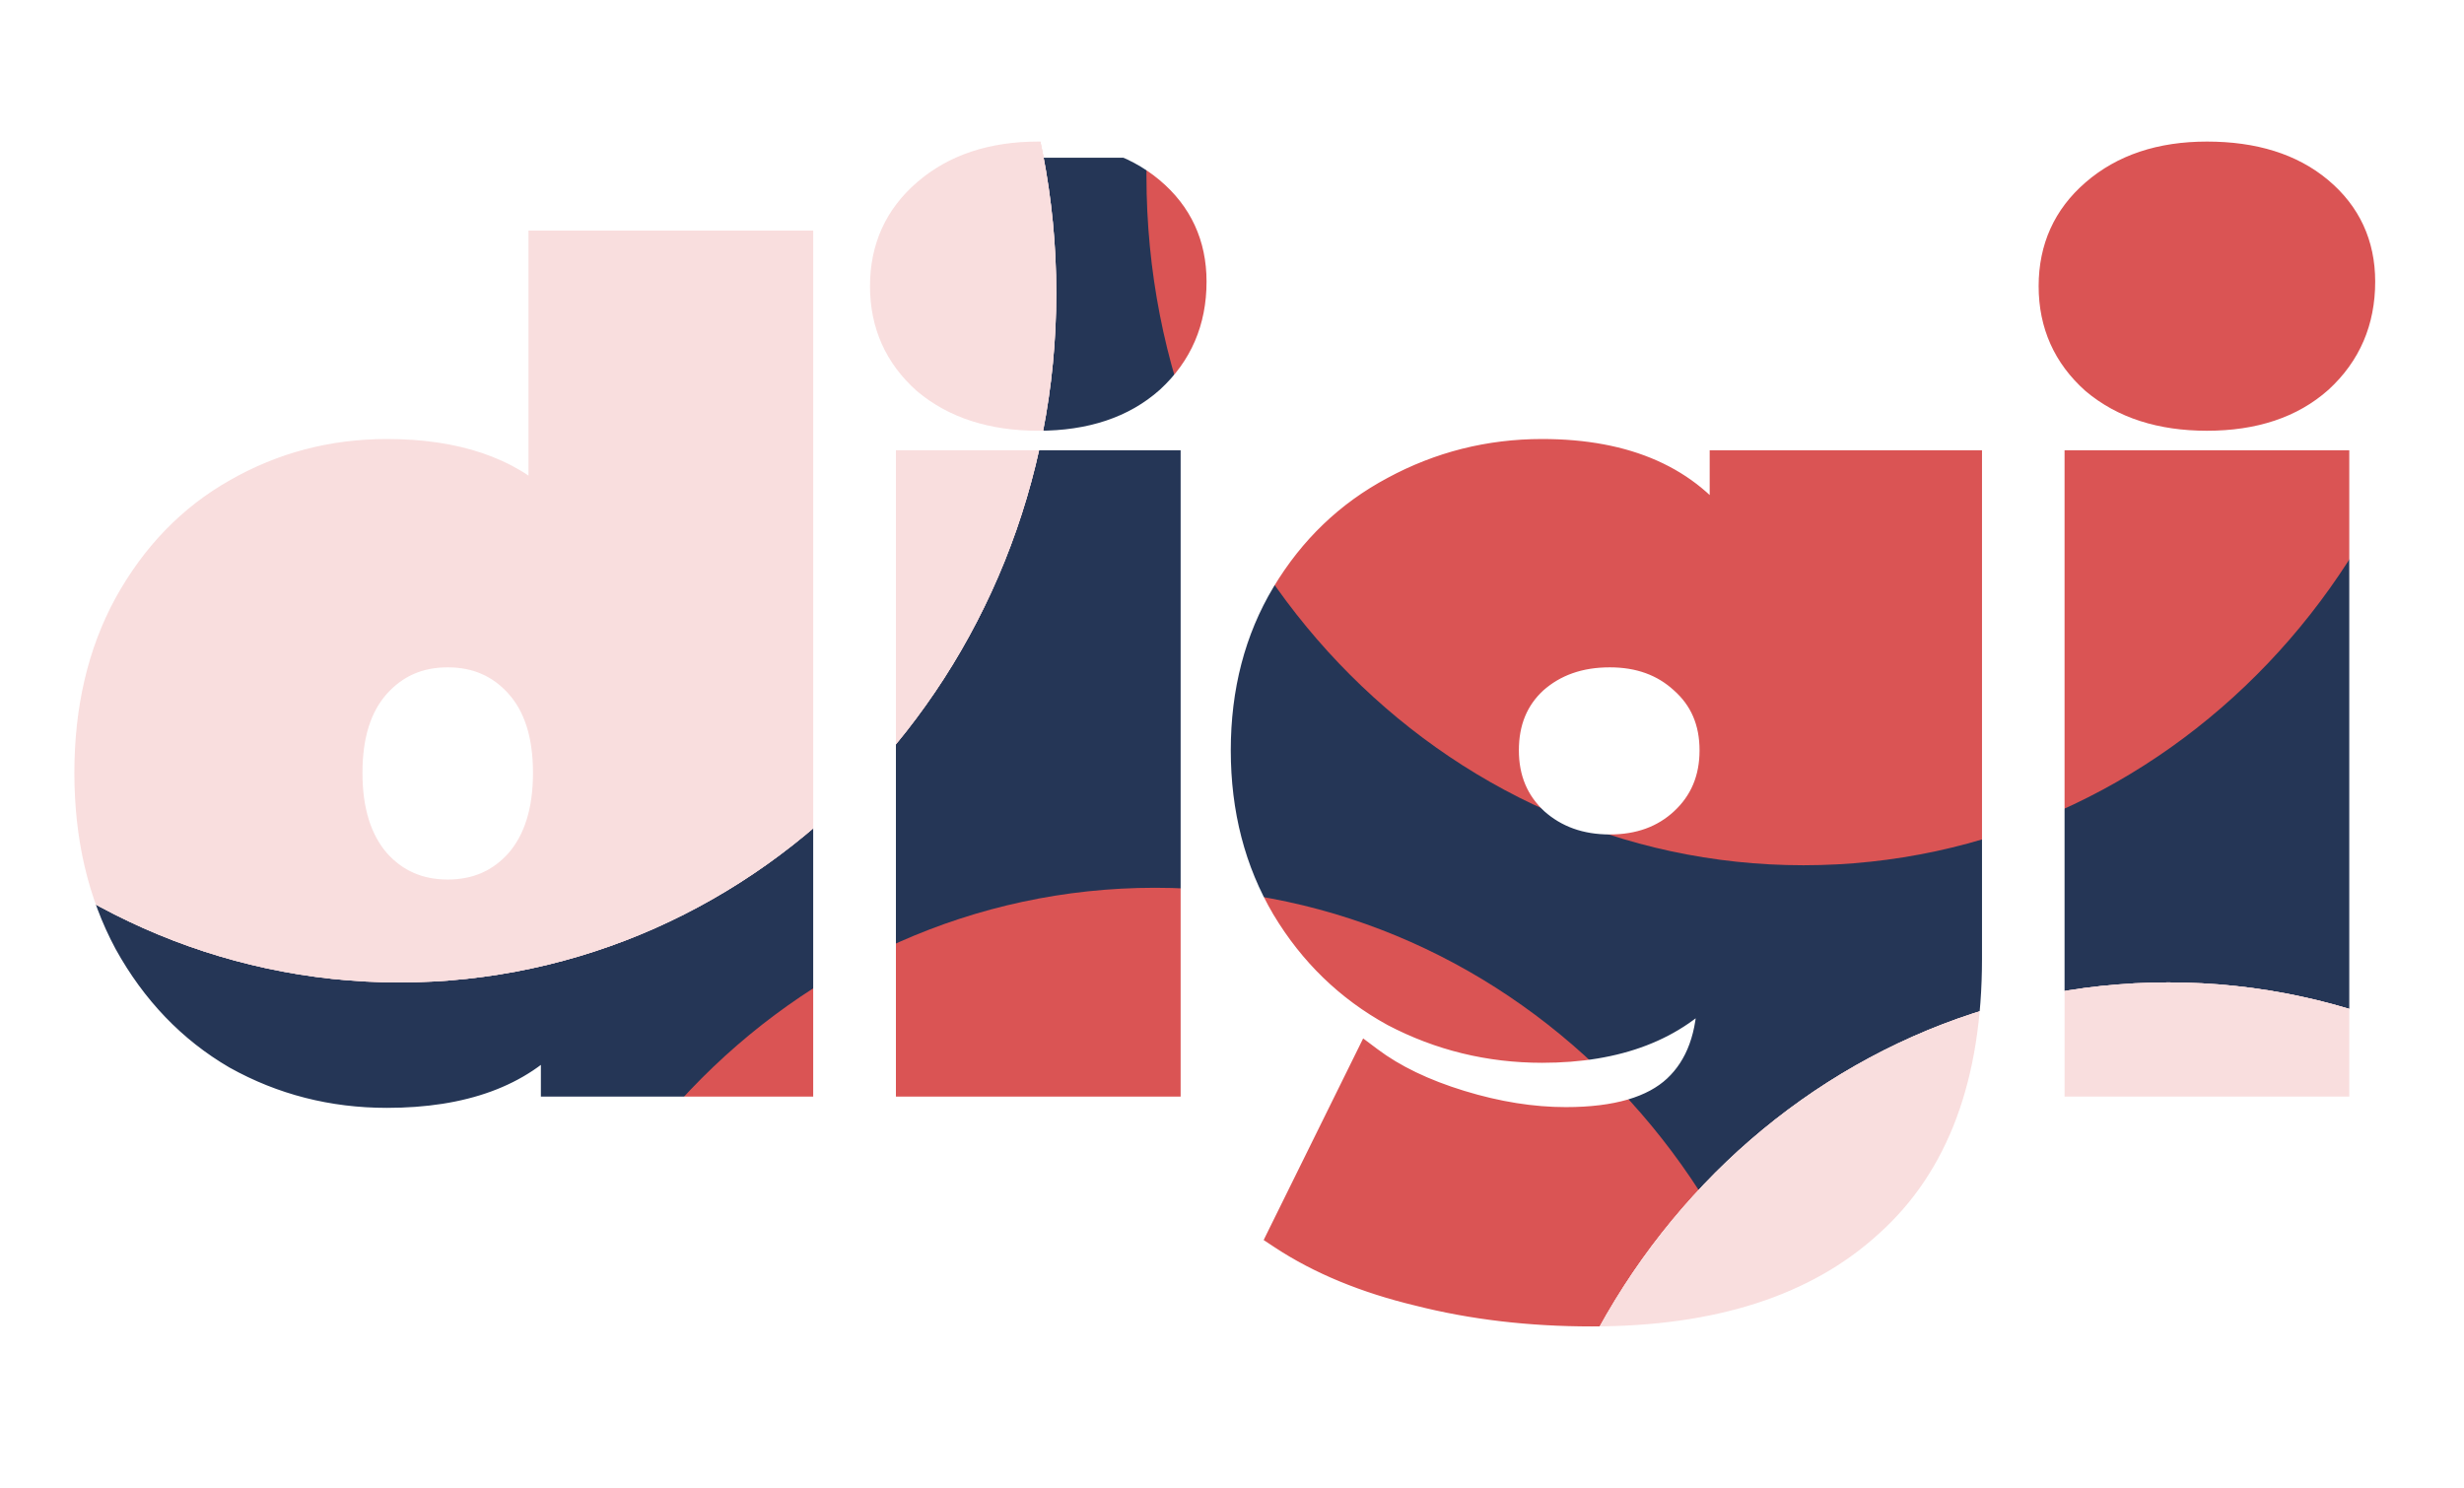
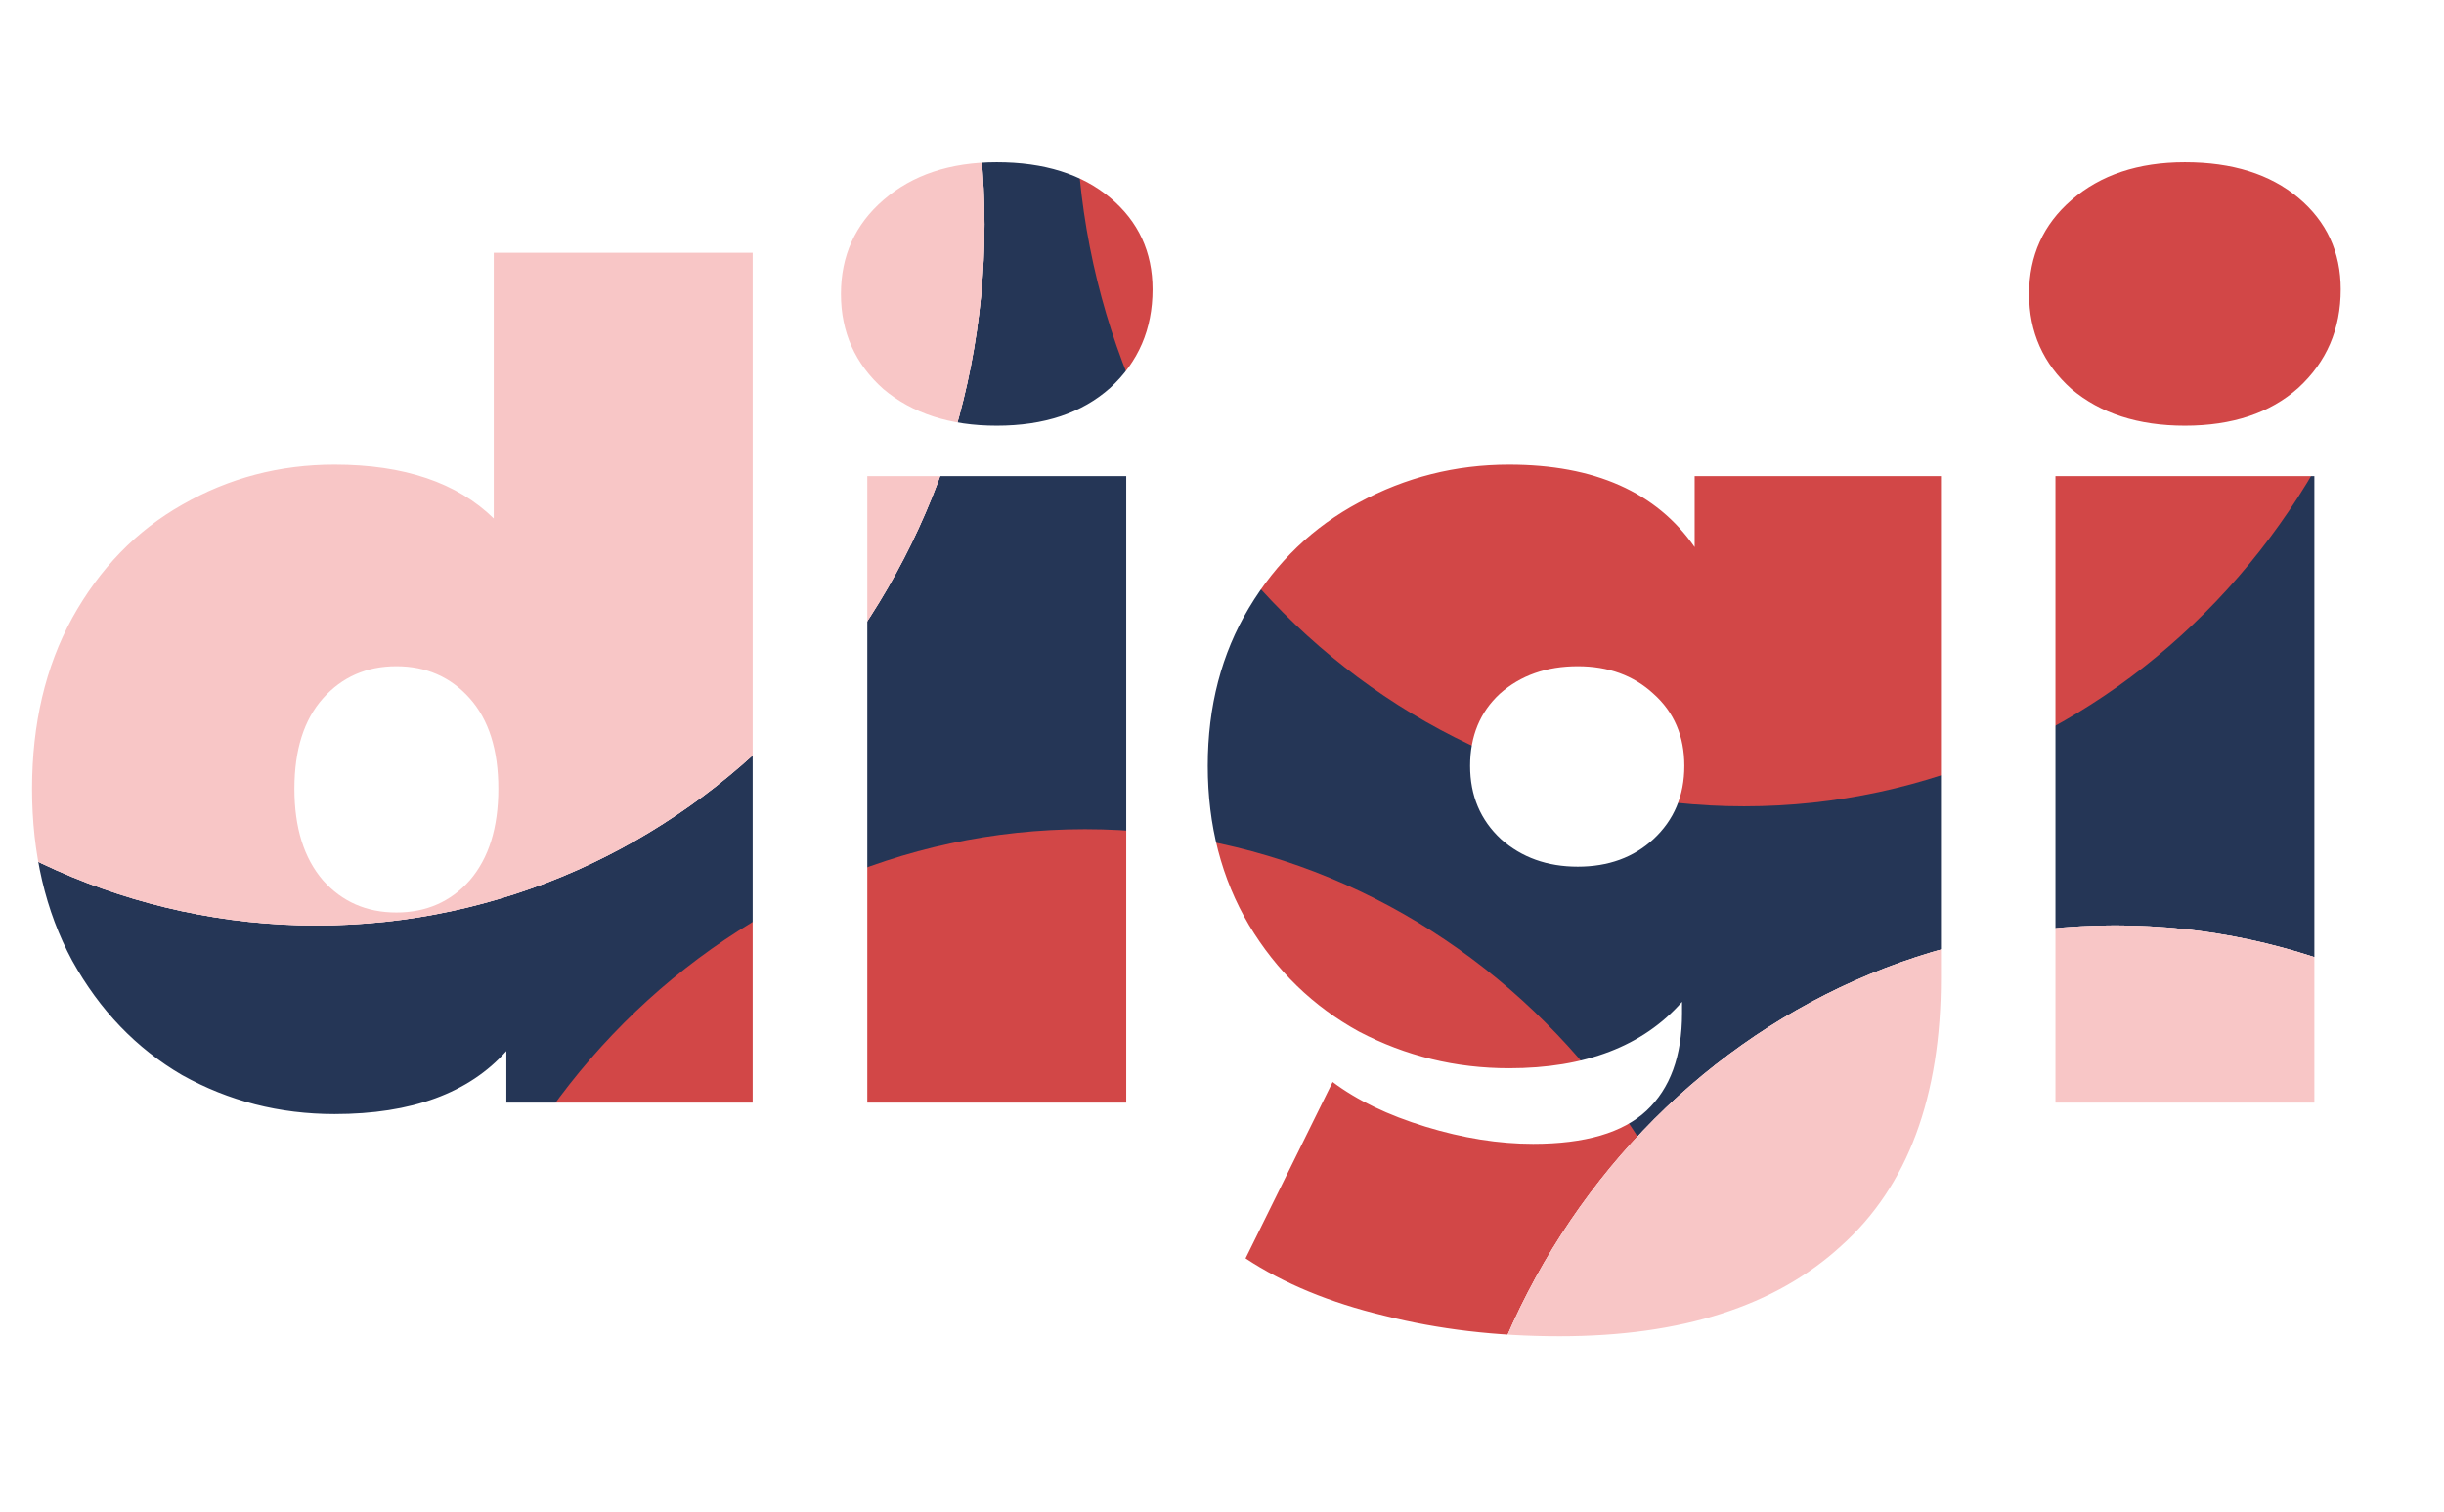
- <svg xmlns="http://www.w3.org/2000/svg" width="164" height="99" viewBox="0 0 164 99" fill="none">
-   <mask id="mask0" mask-type="alpha" maskUnits="userSpaceOnUse" x="4" y="9" width="155" height="80">
-     <path d="M53.125 16.35V72H37V68.625C34.55 71.375 30.8 72.75 25.75 72.75C22.15 72.75 18.825 71.9 15.775 70.2C12.775 68.45 10.375 65.95 8.575 62.7C6.825 59.45 5.95 55.7 5.95 51.45C5.95 47.2 6.825 43.475 8.575 40.275C10.375 37.025 12.775 34.55 15.775 32.85C18.825 31.1 22.15 30.225 25.75 30.225C30.3 30.225 33.775 31.4 36.175 33.75V16.35H53.125ZM29.8 59.55C31.75 59.55 33.35 58.85 34.6 57.45C35.85 56 36.475 54 36.475 51.45C36.475 48.9 35.85 46.925 34.6 45.525C33.35 44.125 31.75 43.425 29.8 43.425C27.85 43.425 26.25 44.125 25 45.525C23.75 46.925 23.125 48.9 23.125 51.45C23.125 54 23.75 56 25 57.45C26.25 58.85 27.85 59.55 29.8 59.55ZM60.631 30.975H77.581V72H60.631V30.975ZM69.106 27.675C66.056 27.675 63.581 26.875 61.681 25.275C59.831 23.625 58.906 21.55 58.906 19.05C58.906 16.55 59.831 14.5 61.681 12.9C63.581 11.25 66.056 10.425 69.106 10.425C72.206 10.425 74.681 11.2 76.531 12.75C78.381 14.3 79.306 16.3 79.306 18.75C79.306 21.35 78.381 23.5 76.531 25.2C74.681 26.85 72.206 27.675 69.106 27.675ZM130.919 30.975V63.825C130.919 71.625 128.744 77.475 124.394 81.375C120.094 85.325 113.944 87.3 105.944 87.3C101.844 87.3 98.019 86.85 94.469 85.95C90.919 85.1 87.894 83.85 85.394 82.2L91.094 70.65C92.694 71.85 94.719 72.825 97.169 73.575C99.619 74.325 101.969 74.7 104.219 74.7C107.619 74.7 110.094 73.975 111.644 72.525C113.194 71.075 113.969 68.95 113.969 66.15V65.4C111.419 68.3 107.644 69.75 102.644 69.75C99.144 69.75 95.869 68.95 92.819 67.35C89.819 65.7 87.419 63.375 85.619 60.375C83.819 57.325 82.919 53.85 82.919 49.95C82.919 46.05 83.819 42.6 85.619 39.6C87.419 36.6 89.819 34.3 92.819 32.7C95.869 31.05 99.144 30.225 102.644 30.225C108.244 30.225 112.294 32.025 114.794 35.625V30.975H130.919ZM107.144 56.55C109.144 56.55 110.794 55.95 112.094 54.75C113.444 53.5 114.119 51.9 114.119 49.95C114.119 48 113.444 46.425 112.094 45.225C110.794 44.025 109.144 43.425 107.144 43.425C105.094 43.425 103.394 44.025 102.044 45.225C100.744 46.425 100.094 48 100.094 49.95C100.094 51.9 100.769 53.5 102.119 54.75C103.469 55.95 105.144 56.55 107.144 56.55ZM138.414 30.975H155.364V72H138.414V30.975ZM146.889 27.675C143.839 27.675 141.364 26.875 139.464 25.275C137.614 23.625 136.689 21.55 136.689 19.05C136.689 16.55 137.614 14.5 139.464 12.9C141.364 11.25 143.839 10.425 146.889 10.425C149.989 10.425 152.464 11.2 154.314 12.75C156.164 14.3 157.089 16.3 157.089 18.75C157.089 21.35 156.164 23.5 154.314 25.2C152.464 26.85 149.989 27.675 146.889 27.675Z" fill="black" />
-     <path d="M53.125 16.35H54.125V15.35H53.125V16.35ZM53.125 72V73H54.125V72H53.125ZM37 72H36V73H37V72ZM37 68.625H38V65.999L36.253 67.96L37 68.625ZM15.775 70.2L15.271 71.064L15.28 71.069L15.288 71.073L15.775 70.2ZM8.575 62.7L7.694 63.174L7.7 63.184L8.575 62.7ZM8.575 40.275L7.7 39.791L7.698 39.795L8.575 40.275ZM15.775 32.85L16.268 33.72L16.273 33.717L15.775 32.85ZM36.175 33.75L35.475 34.465L37.175 36.129V33.75H36.175ZM36.175 16.35V15.35H35.175V16.35H36.175ZM34.6 57.45L35.346 58.116L35.352 58.109L35.357 58.103L34.6 57.45ZM25 45.525L24.254 44.859L25 45.525ZM25 57.45L24.243 58.103L24.248 58.109L24.254 58.116L25 57.45ZM52.125 16.35V72H54.125V16.35H52.125ZM53.125 71H37V73H53.125V71ZM38 72V68.625H36V72H38ZM36.253 67.96C34.056 70.426 30.625 71.75 25.75 71.75V73.75C30.975 73.75 35.044 72.324 37.747 69.29L36.253 67.96ZM25.75 71.75C22.315 71.75 19.158 70.941 16.262 69.326L15.288 71.073C18.492 72.859 21.985 73.75 25.75 73.75V71.75ZM16.279 69.336C13.445 67.683 11.169 65.319 9.45 62.215L7.7 63.184C9.581 66.581 12.105 69.217 15.271 71.064L16.279 69.336ZM9.455 62.226C7.795 59.142 6.95 55.56 6.95 51.45H4.95C4.95 55.84 5.855 59.758 7.695 63.174L9.455 62.226ZM6.95 51.45C6.95 47.34 7.795 43.785 9.452 40.755L7.698 39.795C5.855 43.165 4.95 47.06 4.95 51.45H6.95ZM9.45 40.76C11.168 37.658 13.441 35.322 16.268 33.72L15.282 31.98C12.109 33.778 9.582 36.392 7.7 39.791L9.45 40.76ZM16.273 33.717C19.168 32.056 22.32 31.225 25.75 31.225V29.225C21.98 29.225 18.483 30.144 15.277 31.983L16.273 33.717ZM25.75 31.225C30.133 31.225 33.321 32.355 35.475 34.465L36.875 33.035C34.229 30.445 30.467 29.225 25.75 29.225V31.225ZM37.175 33.75V16.35H35.175V33.75H37.175ZM36.175 17.35H53.125V15.35H36.175V17.35ZM29.8 60.55C32.022 60.55 33.898 59.738 35.346 58.116L33.854 56.784C32.802 57.962 31.478 58.55 29.8 58.55V60.55ZM35.357 58.103C36.809 56.419 37.475 54.159 37.475 51.45H35.475C35.475 53.841 34.891 55.581 33.843 56.797L35.357 58.103ZM37.475 51.45C37.475 48.743 36.81 46.499 35.346 44.859L33.854 46.191C34.89 47.351 35.475 49.057 35.475 51.45H37.475ZM35.346 44.859C33.898 43.237 32.022 42.425 29.8 42.425V44.425C31.478 44.425 32.802 45.013 33.854 46.191L35.346 44.859ZM29.8 42.425C27.578 42.425 25.702 43.237 24.254 44.859L25.746 46.191C26.798 45.013 28.122 44.425 29.8 44.425V42.425ZM24.254 44.859C22.79 46.499 22.125 48.743 22.125 51.45H24.125C24.125 49.057 24.71 47.351 25.746 46.191L24.254 44.859ZM22.125 51.45C22.125 54.159 22.791 56.419 24.243 58.103L25.757 56.797C24.709 55.581 24.125 53.841 24.125 51.45H22.125ZM24.254 58.116C25.702 59.738 27.578 60.55 29.8 60.55V58.55C28.122 58.55 26.798 57.962 25.746 56.784L24.254 58.116ZM60.631 30.975V29.975H59.631V30.975H60.631ZM77.581 30.975H78.581V29.975H77.581V30.975ZM77.581 72V73H78.581V72H77.581ZM60.631 72H59.631V73H60.631V72ZM61.681 25.275L61.015 26.021L61.026 26.031L61.037 26.04L61.681 25.275ZM61.681 12.9L62.335 13.656L62.337 13.655L61.681 12.9ZM76.531 12.75L75.889 13.517V13.517L76.531 12.75ZM76.531 25.2L77.197 25.946L77.202 25.941L77.207 25.936L76.531 25.2ZM60.631 31.975H77.581V29.975H60.631V31.975ZM76.581 30.975V72H78.581V30.975H76.581ZM77.581 71H60.631V73H77.581V71ZM61.631 72V30.975H59.631V72H61.631ZM69.106 26.675C66.236 26.675 64.006 25.926 62.325 24.51L61.037 26.04C63.156 27.824 65.876 28.675 69.106 28.675V26.675ZM62.346 24.529C60.711 23.07 59.906 21.268 59.906 19.05H57.906C57.906 21.832 58.95 24.18 61.015 26.021L62.346 24.529ZM59.906 19.05C59.906 16.833 60.71 15.062 62.335 13.656L61.027 12.144C58.952 13.938 57.906 16.267 57.906 19.05H59.906ZM62.337 13.655C64.018 12.195 66.243 11.425 69.106 11.425V9.425C65.868 9.425 63.144 10.305 61.025 12.145L62.337 13.655ZM69.106 11.425C72.039 11.425 74.265 12.156 75.889 13.517L77.173 11.983C75.097 10.244 72.373 9.425 69.106 9.425V11.425ZM75.889 13.517C77.508 14.873 78.306 16.591 78.306 18.75H80.306C80.306 16.009 79.254 13.727 77.173 11.983L75.889 13.517ZM78.306 18.75C78.306 21.081 77.49 22.96 75.854 24.464L77.207 25.936C79.272 24.04 80.306 21.619 80.306 18.75H78.306ZM75.865 24.454C74.241 25.902 72.024 26.675 69.106 26.675V28.675C72.388 28.675 75.121 27.798 77.197 25.946L75.865 24.454ZM130.919 30.975H131.919V29.975H130.919V30.975ZM124.394 81.375L123.726 80.63L123.717 80.639L124.394 81.375ZM94.469 85.95L94.715 84.981L94.702 84.978L94.469 85.95ZM85.394 82.2L84.497 81.757L84.107 82.549L84.843 83.035L85.394 82.2ZM91.094 70.65L91.694 69.85L90.73 69.127L90.197 70.207L91.094 70.65ZM97.169 73.575L96.876 74.531L97.169 73.575ZM111.644 72.525L110.961 71.795L111.644 72.525ZM113.969 65.4H114.969V62.748L113.218 64.74L113.969 65.4ZM92.819 67.35L92.337 68.226L92.346 68.231L92.354 68.236L92.819 67.35ZM85.619 60.375L84.757 60.883L84.761 60.889L85.619 60.375ZM85.619 39.6L86.476 40.114L85.619 39.6ZM92.819 32.7L93.289 33.582L93.295 33.58L92.819 32.7ZM114.794 35.625L113.972 36.195L115.794 38.818V35.625H114.794ZM114.794 30.975V29.975H113.794V30.975H114.794ZM112.094 54.75L112.772 55.485L112.773 55.484L112.094 54.75ZM112.094 45.225L111.415 45.96L111.422 45.966L111.429 45.972L112.094 45.225ZM102.044 45.225L101.379 44.478L101.372 44.484L101.365 44.49L102.044 45.225ZM102.119 54.75L101.439 55.484L101.447 55.491L101.454 55.497L102.119 54.75ZM129.919 30.975V63.825H131.919V30.975H129.919ZM129.919 63.825C129.919 71.441 127.8 76.978 123.726 80.63L125.061 82.12C129.687 77.972 131.919 71.809 131.919 63.825H129.919ZM123.717 80.639C119.661 84.365 113.787 86.3 105.944 86.3V88.3C114.101 88.3 120.527 86.285 125.07 82.111L123.717 80.639ZM105.944 86.3C101.917 86.3 98.175 85.858 94.715 84.981L94.223 86.919C97.862 87.842 101.771 88.3 105.944 88.3V86.3ZM94.702 84.978C91.241 84.149 88.329 82.939 85.945 81.365L84.843 83.035C87.459 84.761 90.597 86.051 94.236 86.922L94.702 84.978ZM86.29 82.642L91.99 71.093L90.197 70.207L84.497 81.757L86.29 82.642ZM90.494 71.45C92.208 72.736 94.345 73.756 96.876 74.531L97.462 72.619C95.093 71.894 93.179 70.964 91.694 69.85L90.494 71.45ZM96.876 74.531C99.408 75.306 101.857 75.7 104.219 75.7V73.7C102.081 73.7 99.829 73.344 97.462 72.619L96.876 74.531ZM104.219 75.7C107.727 75.7 110.507 74.957 112.327 73.255L110.961 71.795C109.68 72.993 107.51 73.7 104.219 73.7V75.7ZM112.327 73.255C114.138 71.561 114.969 69.134 114.969 66.15H112.969C112.969 68.766 112.25 70.589 110.961 71.795L112.327 73.255ZM114.969 66.15V65.4H112.969V66.15H114.969ZM113.218 64.74C110.91 67.364 107.447 68.75 102.644 68.75V70.75C107.841 70.75 111.927 69.236 114.72 66.06L113.218 64.74ZM102.644 68.75C99.303 68.75 96.188 67.988 93.283 66.465L92.354 68.236C95.55 69.912 98.985 70.75 102.644 70.75V68.75ZM93.301 66.474C90.459 64.911 88.187 62.712 86.476 59.861L84.761 60.889C86.65 64.038 89.178 66.489 92.337 68.226L93.301 66.474ZM86.48 59.867C84.78 56.986 83.919 53.69 83.919 49.95H81.919C81.919 54.01 82.858 57.664 84.757 60.883L86.48 59.867ZM83.919 49.95C83.919 46.21 84.78 42.942 86.476 40.114L84.761 39.086C82.858 42.258 81.919 45.89 81.919 49.95H83.919ZM86.476 40.114C88.186 37.265 90.454 35.094 93.289 33.582L92.348 31.818C89.183 33.505 86.652 35.935 84.761 39.086L86.476 40.114ZM93.295 33.58C96.197 32.009 99.308 31.225 102.644 31.225V29.225C98.979 29.225 95.54 30.091 92.343 31.82L93.295 33.58ZM102.644 31.225C108.018 31.225 111.711 32.938 113.972 36.195L115.615 35.055C112.877 31.112 108.47 29.225 102.644 29.225V31.225ZM115.794 35.625V30.975H113.794V35.625H115.794ZM114.794 31.975H130.919V29.975H114.794V31.975ZM107.144 57.55C109.36 57.55 111.263 56.878 112.772 55.485L111.415 54.015C110.325 55.022 108.928 55.55 107.144 55.55V57.55ZM112.773 55.484C114.341 54.032 115.119 52.16 115.119 49.95H113.119C113.119 51.64 112.547 52.968 111.414 54.016L112.773 55.484ZM115.119 49.95C115.119 47.74 114.34 45.884 112.758 44.478L111.429 45.972C112.547 46.966 113.119 48.26 113.119 49.95H115.119ZM112.772 44.49C111.263 43.097 109.36 42.425 107.144 42.425V44.425C108.928 44.425 110.325 44.953 111.415 45.96L112.772 44.49ZM107.144 42.425C104.884 42.425 102.937 43.093 101.379 44.478L102.708 45.972C103.85 44.957 105.303 44.425 107.144 44.425V42.425ZM101.365 44.49C99.838 45.9 99.094 47.753 99.094 49.95H101.094C101.094 48.247 101.649 46.95 102.722 45.96L101.365 44.49ZM99.094 49.95C99.094 52.16 99.872 54.032 101.439 55.484L102.798 54.016C101.666 52.968 101.094 51.64 101.094 49.95H99.094ZM101.454 55.497C103.008 56.878 104.927 57.55 107.144 57.55V55.55C105.36 55.55 103.93 55.022 102.783 54.003L101.454 55.497ZM138.414 30.975V29.975H137.414V30.975H138.414ZM155.364 30.975H156.364V29.975H155.364V30.975ZM155.364 72V73H156.364V72H155.364ZM138.414 72H137.414V73H138.414V72ZM139.464 25.275L138.798 26.021L138.809 26.031L138.82 26.04L139.464 25.275ZM139.464 12.9L140.118 13.656L140.12 13.655L139.464 12.9ZM154.314 12.75L153.672 13.517V13.517L154.314 12.75ZM154.314 25.2L154.98 25.946L154.985 25.941L154.991 25.936L154.314 25.2ZM138.414 31.975H155.364V29.975H138.414V31.975ZM154.364 30.975V72H156.364V30.975H154.364ZM155.364 71H138.414V73H155.364V71ZM139.414 72V30.975H137.414V72H139.414ZM146.889 26.675C144.019 26.675 141.789 25.926 140.108 24.51L138.82 26.04C140.939 27.824 143.659 28.675 146.889 28.675V26.675ZM140.13 24.529C138.494 23.07 137.689 21.268 137.689 19.05H135.689C135.689 21.832 136.734 24.18 138.798 26.021L140.13 24.529ZM137.689 19.05C137.689 16.833 138.493 15.062 140.118 13.656L138.81 12.144C136.735 13.938 135.689 16.267 135.689 19.05H137.689ZM140.12 13.655C141.801 12.195 144.027 11.425 146.889 11.425V9.425C143.652 9.425 140.927 10.305 138.808 12.145L140.12 13.655ZM146.889 11.425C149.822 11.425 152.048 12.156 153.672 13.517L154.956 11.983C152.88 10.244 150.156 9.425 146.889 9.425V11.425ZM153.672 13.517C155.291 14.873 156.089 16.591 156.089 18.75H158.089C158.089 16.009 157.037 13.727 154.956 11.983L153.672 13.517ZM156.089 18.75C156.089 21.081 155.273 22.96 153.637 24.464L154.991 25.936C157.055 24.04 158.089 21.619 158.089 18.75H156.089ZM153.648 24.454C152.024 25.902 149.807 26.675 146.889 26.675V28.675C150.171 28.675 152.904 27.798 154.98 25.946L153.648 24.454Z" fill="black" />
+ <svg xmlns="http://www.w3.org/2000/svg" width="160" height="99" viewBox="0 0 160 99" fill="none">
+   <mask id="mask0" mask-type="alpha" maskUnits="userSpaceOnUse" x="2" y="10" width="152" height="78">
+     <path d="M49.274 16.55V72.2H33.149V68.825C30.699 71.575 26.949 72.95 21.899 72.95C18.299 72.95 14.974 72.1 11.924 70.4C8.924 68.65 6.524 66.15 4.724 62.9C2.974 59.65 2.099 55.9 2.099 51.65C2.099 47.4 2.974 43.675 4.724 40.475C6.524 37.225 8.924 34.75 11.924 33.05C14.974 31.3 18.299 30.425 21.899 30.425C26.449 30.425 29.924 31.6 32.324 33.95V16.55H49.274ZM25.949 59.75C27.899 59.75 29.499 59.05 30.749 57.65C31.999 56.2 32.624 54.2 32.624 51.65C32.624 49.1 31.999 47.125 30.749 45.725C29.499 44.325 27.899 43.625 25.949 43.625C23.999 43.625 22.399 44.325 21.149 45.725C19.899 47.125 19.274 49.1 19.274 51.65C19.274 54.2 19.899 56.2 21.149 57.65C22.399 59.05 23.999 59.75 25.949 59.75ZM56.779 31.175H73.73V72.2H56.779V31.175ZM65.254 27.875C62.205 27.875 59.73 27.075 57.83 25.475C55.98 23.825 55.054 21.75 55.054 19.25C55.054 16.75 55.98 14.7 57.83 13.1C59.73 11.45 62.205 10.625 65.254 10.625C68.355 10.625 70.829 11.4 72.68 12.95C74.529 14.5 75.454 16.5 75.454 18.95C75.454 21.55 74.529 23.7 72.68 25.4C70.829 27.05 68.355 27.875 65.254 27.875ZM127.067 31.175V64.025C127.067 71.825 124.892 77.675 120.542 81.575C116.242 85.525 110.092 87.5 102.092 87.5C97.992 87.5 94.167 87.05 90.617 86.15C87.067 85.3 84.042 84.05 81.542 82.4L87.242 70.85C88.842 72.05 90.867 73.025 93.317 73.775C95.767 74.525 98.117 74.9 100.367 74.9C103.767 74.9 106.242 74.175 107.792 72.725C109.342 71.275 110.117 69.15 110.117 66.35V65.6C107.567 68.5 103.792 69.95 98.792 69.95C95.292 69.95 92.017 69.15 88.967 67.55C85.967 65.9 83.567 63.575 81.767 60.575C79.967 57.525 79.067 54.05 79.067 50.15C79.067 46.25 79.967 42.8 81.767 39.8C83.567 36.8 85.967 34.5 88.967 32.9C92.017 31.25 95.292 30.425 98.792 30.425C104.392 30.425 108.442 32.225 110.942 35.825V31.175H127.067ZM103.292 56.75C105.292 56.75 106.942 56.15 108.242 54.95C109.592 53.7 110.267 52.1 110.267 50.15C110.267 48.2 109.592 46.625 108.242 45.425C106.942 44.225 105.292 43.625 103.292 43.625C101.242 43.625 99.542 44.225 98.192 45.425C96.892 46.625 96.242 48.2 96.242 50.15C96.242 52.1 96.917 53.7 98.267 54.95C99.617 56.15 101.292 56.75 103.292 56.75ZM134.563 31.175H151.513V72.2H134.563V31.175ZM143.038 27.875C139.988 27.875 137.513 27.075 135.613 25.475C133.763 23.825 132.838 21.75 132.838 19.25C132.838 16.75 133.763 14.7 135.613 13.1C137.513 11.45 139.988 10.625 143.038 10.625C146.138 10.625 148.613 11.4 150.463 12.95C152.313 14.5 153.238 16.5 153.238 18.95C153.238 21.55 152.313 23.7 150.463 25.4C148.613 27.05 146.138 27.875 143.038 27.875Z" fill="black" />
  </mask>
  <g mask="url(#mask0)">
-     <rect x="4" y="10.5" width="159.758" height="85.499" fill="#253656" />
-     <ellipse cx="76.877" cy="104.999" rx="43.726" ry="45.9" fill="#DA5454" />
-     <ellipse cx="144.324" cy="111.299" rx="43.726" ry="45.9" fill="#F9DEDE" />
-     <ellipse cx="144.324" cy="111.299" rx="43.726" ry="45.9" fill="#F9DEDE" />
-     <ellipse cx="144.324" cy="111.299" rx="43.726" ry="45.9" fill="#F9DEDE" />
-     <ellipse cx="26.578" cy="19.5" rx="43.726" ry="45.9" fill="#F9DEDE" />
-     <ellipse cx="26.578" cy="19.5" rx="43.726" ry="45.9" fill="#F9DEDE" />
-     <ellipse cx="26.578" cy="19.5" rx="43.726" ry="45.9" fill="#F9DEDE" />
-     <ellipse cx="120.032" cy="11.7" rx="43.726" ry="45.9" fill="#DA5454" />
+     <rect x="-1.851" y="5.699" width="159.758" height="85.499" fill="#253656" />
+     <ellipse cx="71.026" cy="100.198" rx="43.726" ry="45.9" fill="#D24747" />
+     <ellipse cx="138.473" cy="106.498" rx="43.726" ry="45.9" fill="#F9DEDE" />
+     <ellipse cx="138.473" cy="106.498" rx="43.726" ry="45.9" fill="#F9DEDE" />
+     <ellipse cx="138.473" cy="106.498" rx="43.726" ry="45.9" fill="#F8C6C6" />
+     <ellipse cx="20.726" cy="14.699" rx="43.726" ry="45.9" fill="#F9DEDE" />
+     <ellipse cx="20.726" cy="14.699" rx="43.726" ry="45.9" fill="#F9DEDE" />
+     <ellipse cx="20.726" cy="14.699" rx="43.726" ry="45.9" fill="#F8C6C6" />
+     <ellipse cx="114.181" cy="6.899" rx="43.726" ry="45.9" fill="#D24747" />
  </g>
</svg>
